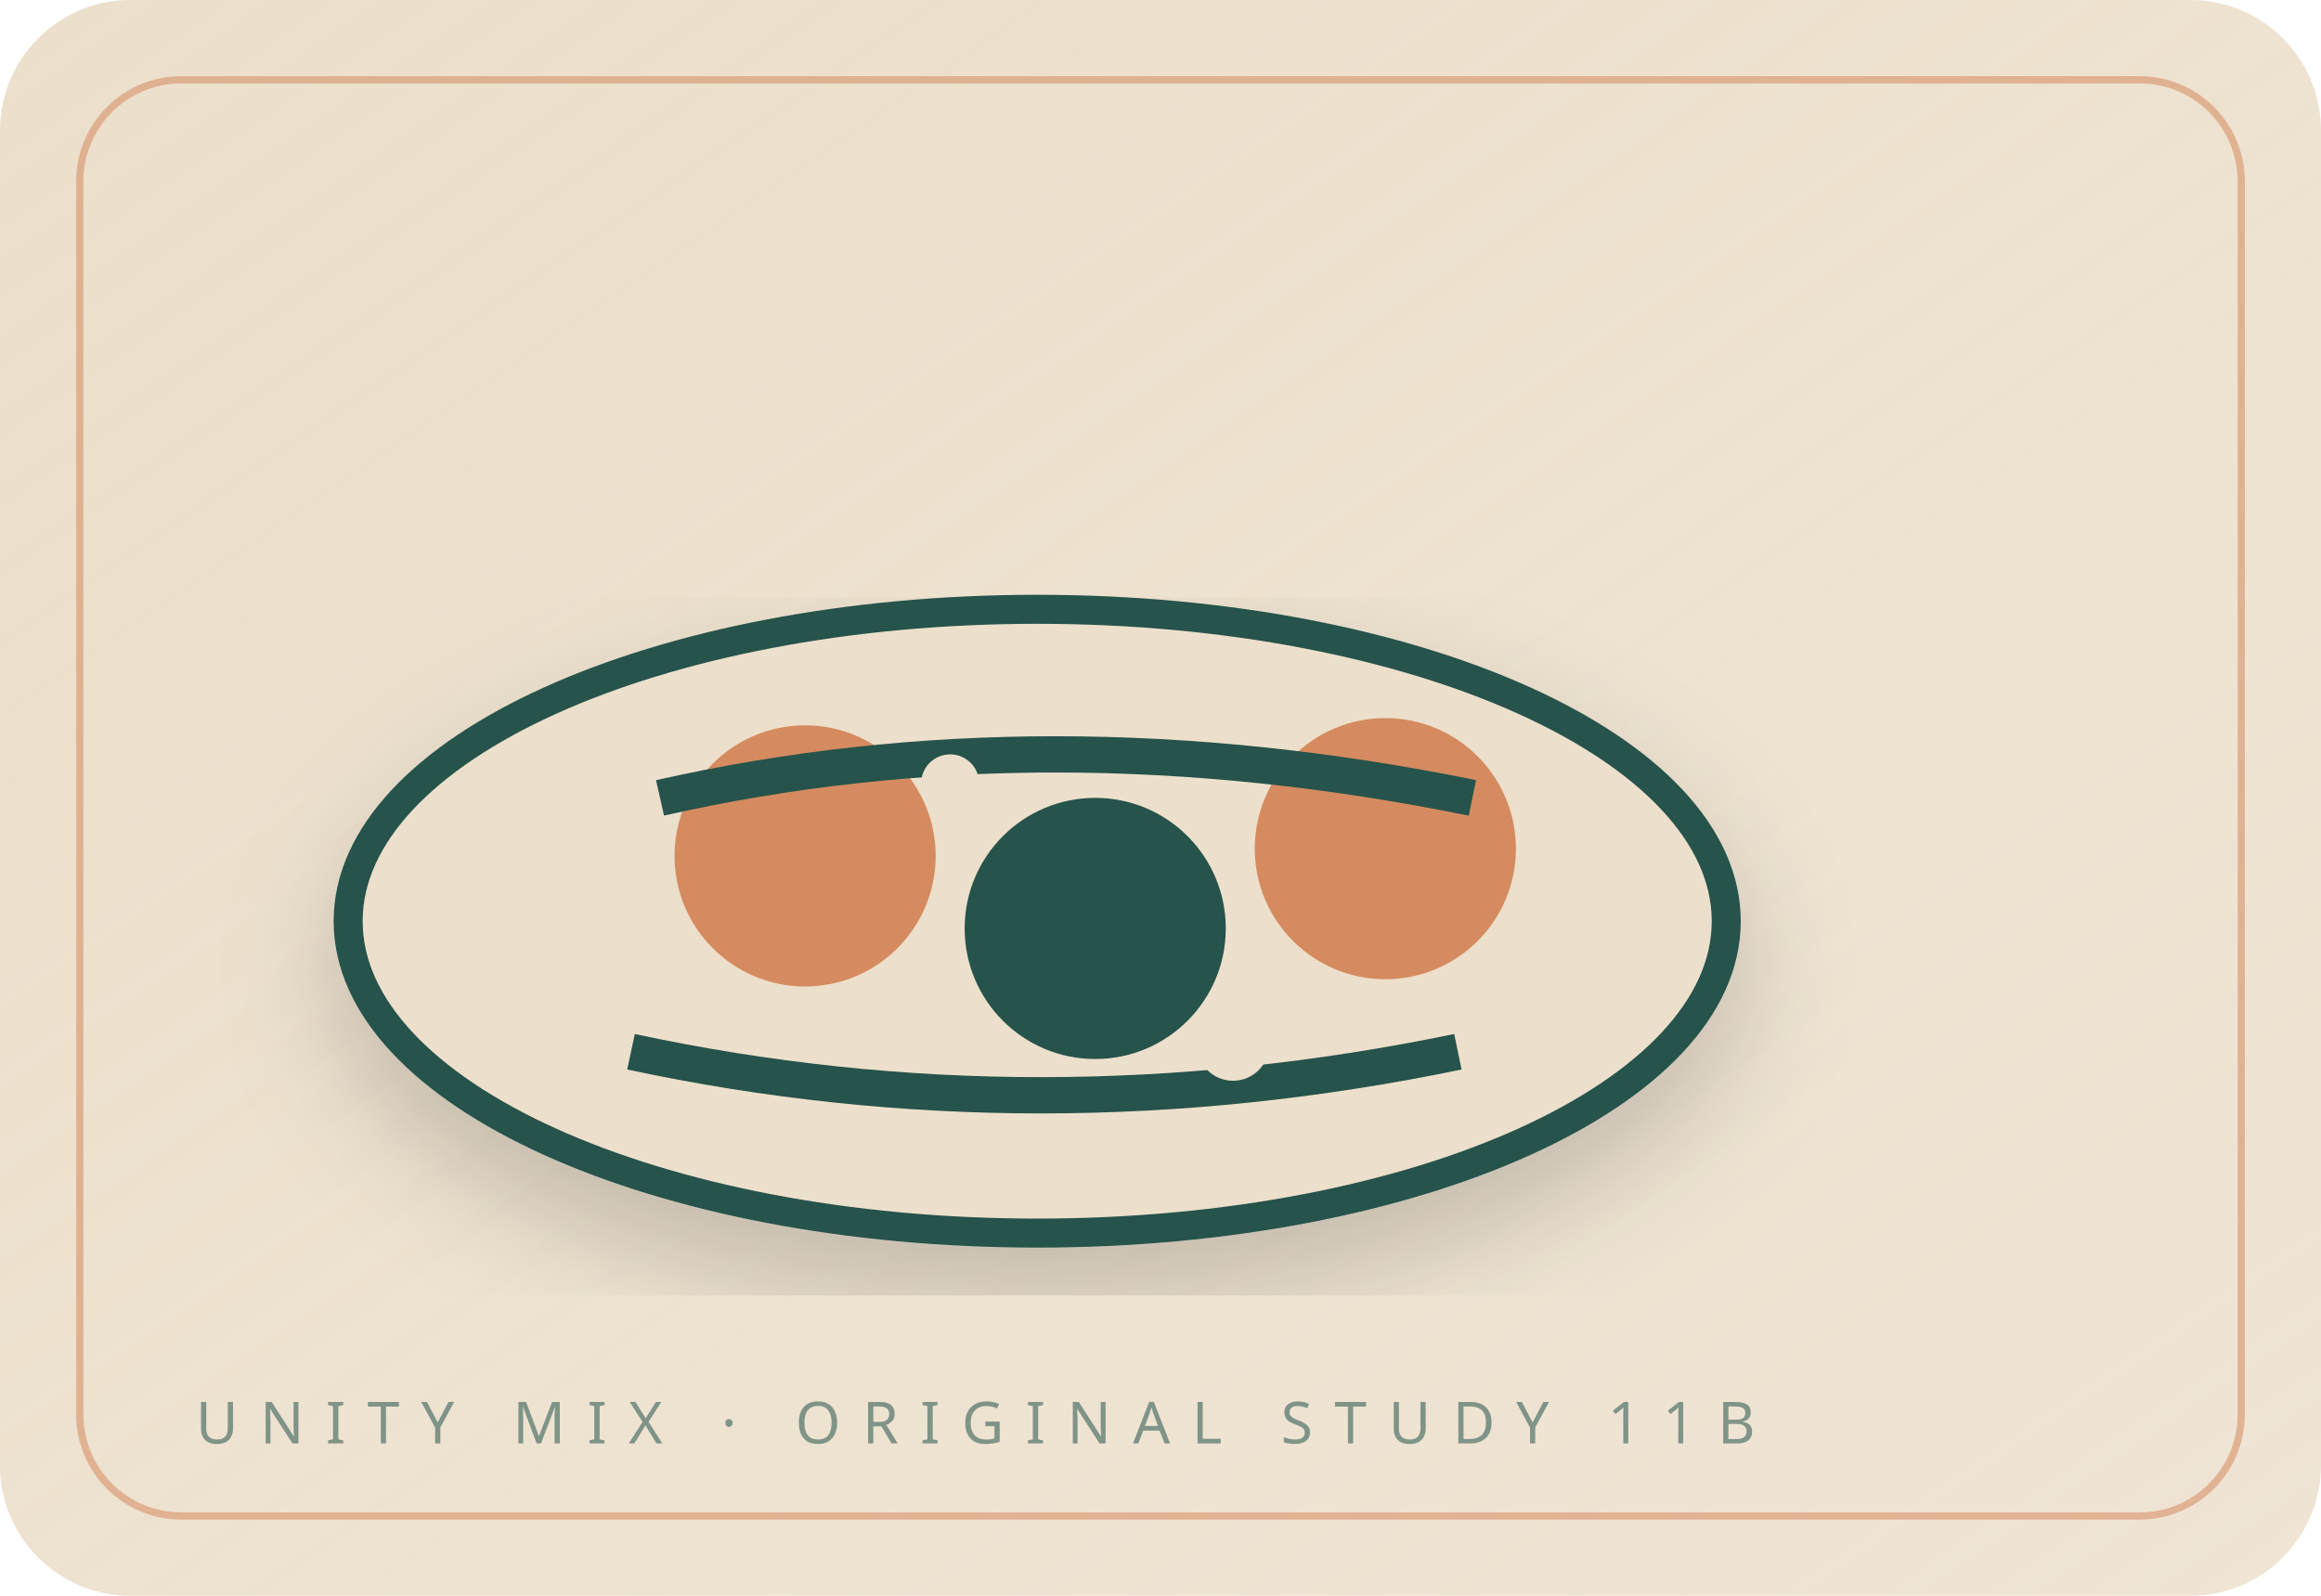
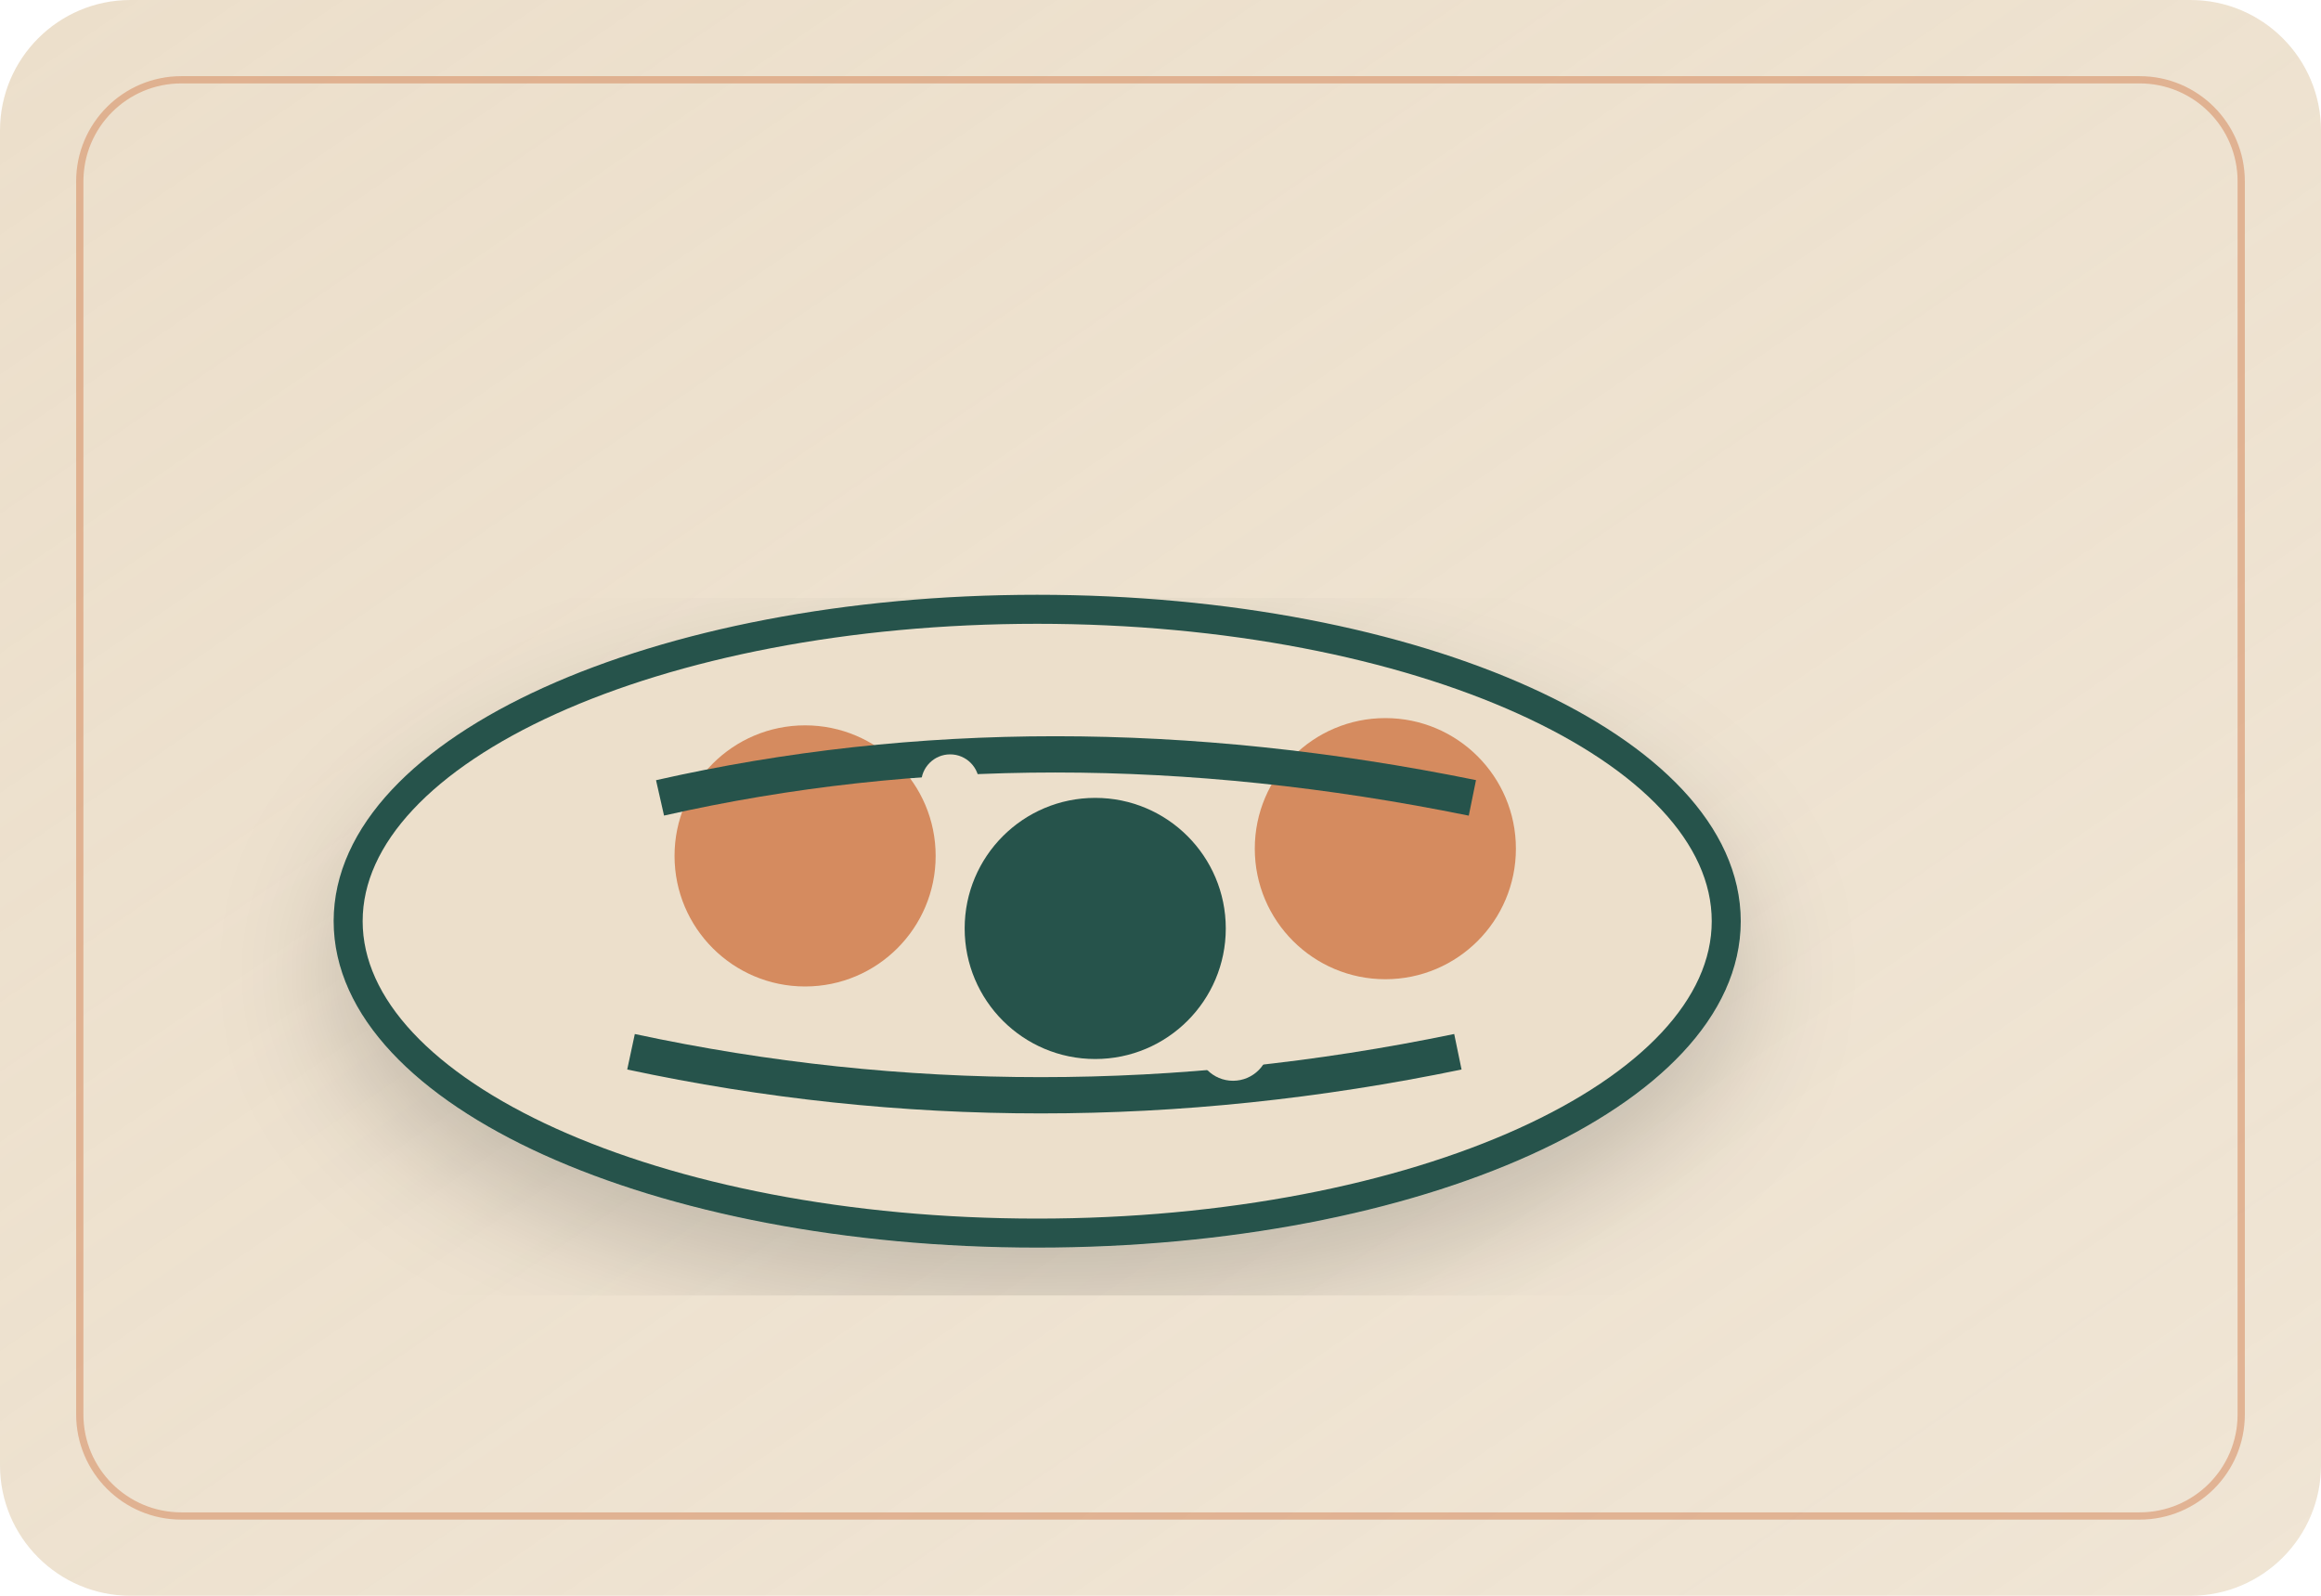
<svg xmlns="http://www.w3.org/2000/svg" width="320" height="220" viewBox="0 0 320 220">
  <defs>
    <linearGradient id="g" x2="1" y2="1">
      <stop stop-color="#ecdfcb" />
      <stop offset="1" stop-color="#ecdfcb" stop-opacity=".82" />
    </linearGradient>
    <filter id="s">
      <feDropShadow dx="0" dy="7" stdDeviation="8" flood-color="#15110d" flood-opacity=".18" />
    </filter>
  </defs>
  <rect width="320" height="220" rx="18" fill="url(#g)" />
  <rect x="11" y="11" width="298" height="198" rx="14" fill="none" stroke="#d58b5f" stroke-opacity=".55" />
  <g filter="url(#s)">
    <ellipse cx="143" cy="127" rx="95" ry="43" fill="#ecdfcb" stroke="#25534b" stroke-width="4" />
    <circle cx="111" cy="118" r="18" fill="#d58b5f" />
    <circle cx="151" cy="128" r="18" fill="#25534b" />
    <circle cx="191" cy="117" r="18" fill="#d58b5f" />
    <path d="M87 145 Q143 157 201 145 M91 110 Q144 98 203 110" stroke="#25534b" stroke-width="5" fill="none" />
    <circle cx="131" cy="108" r="4" fill="#ecdfcb" />
    <circle cx="170" cy="144" r="5" fill="#ecdfcb" />
  </g>
-   <text x="27" y="199" font-size="8" letter-spacing="3" font-family="sans-serif" fill="#25534b" opacity=".55">UNITY MIX · ORIGINAL STUDY 11B</text>
</svg>
